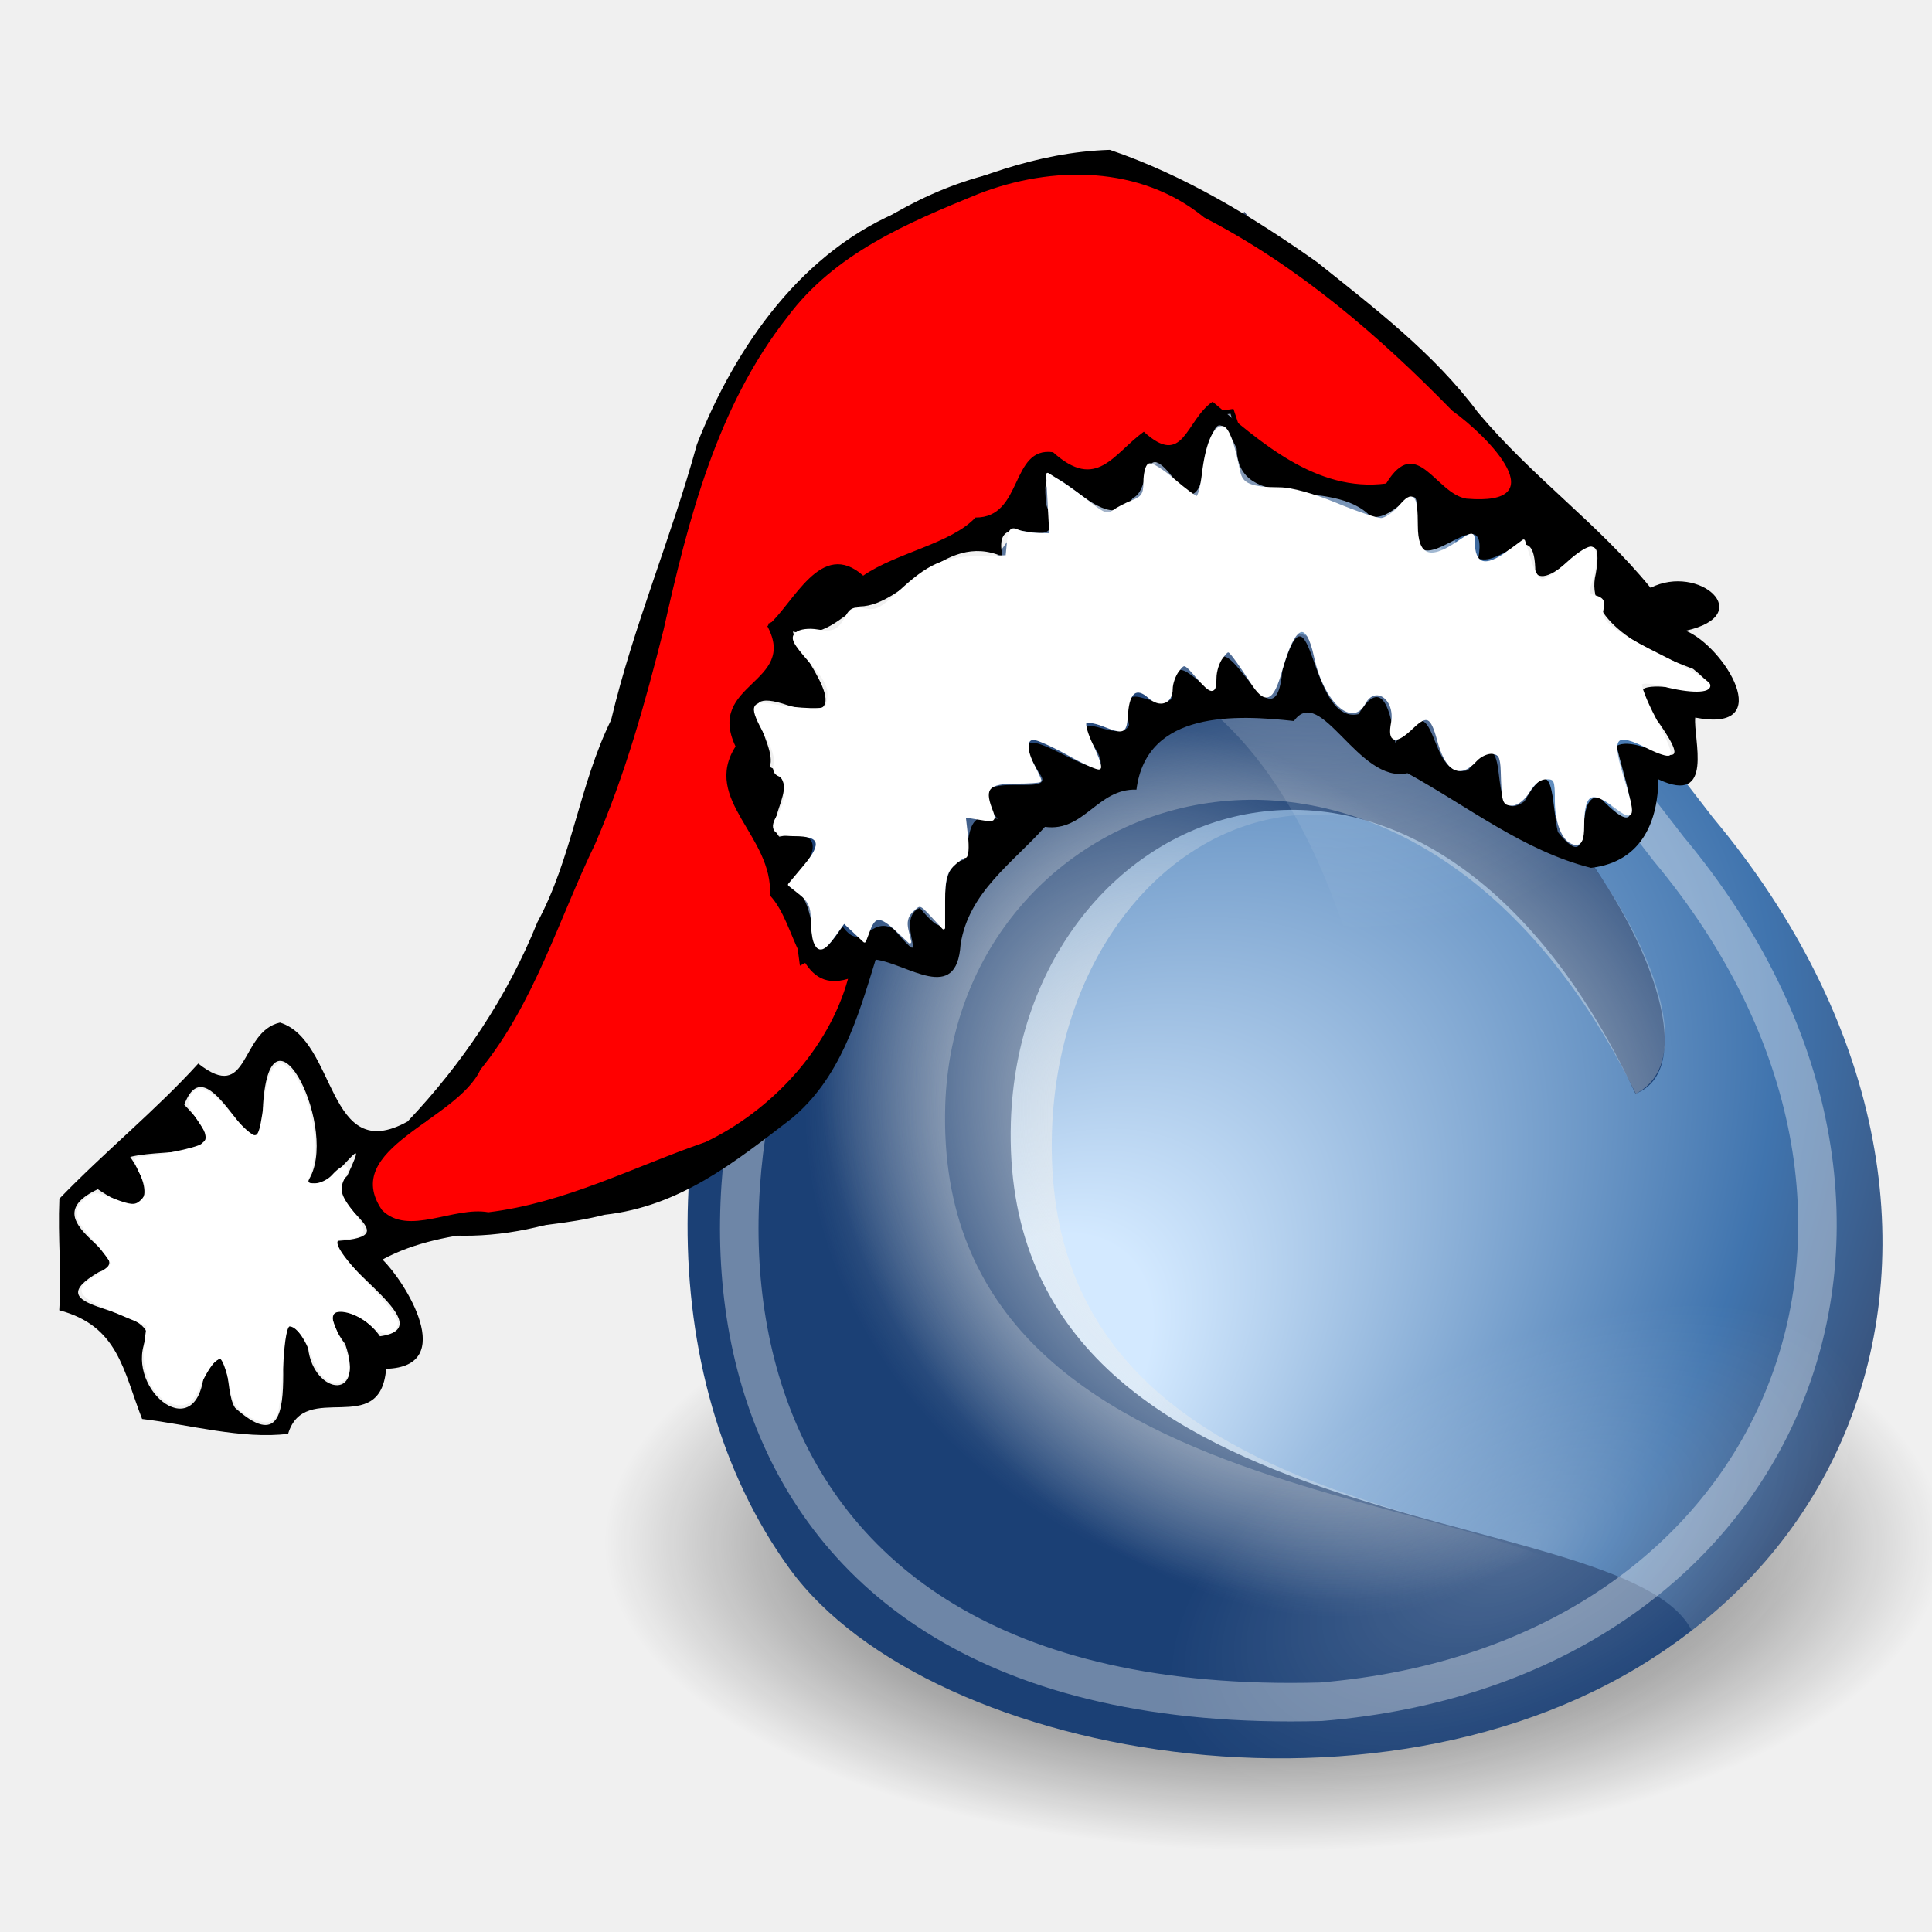
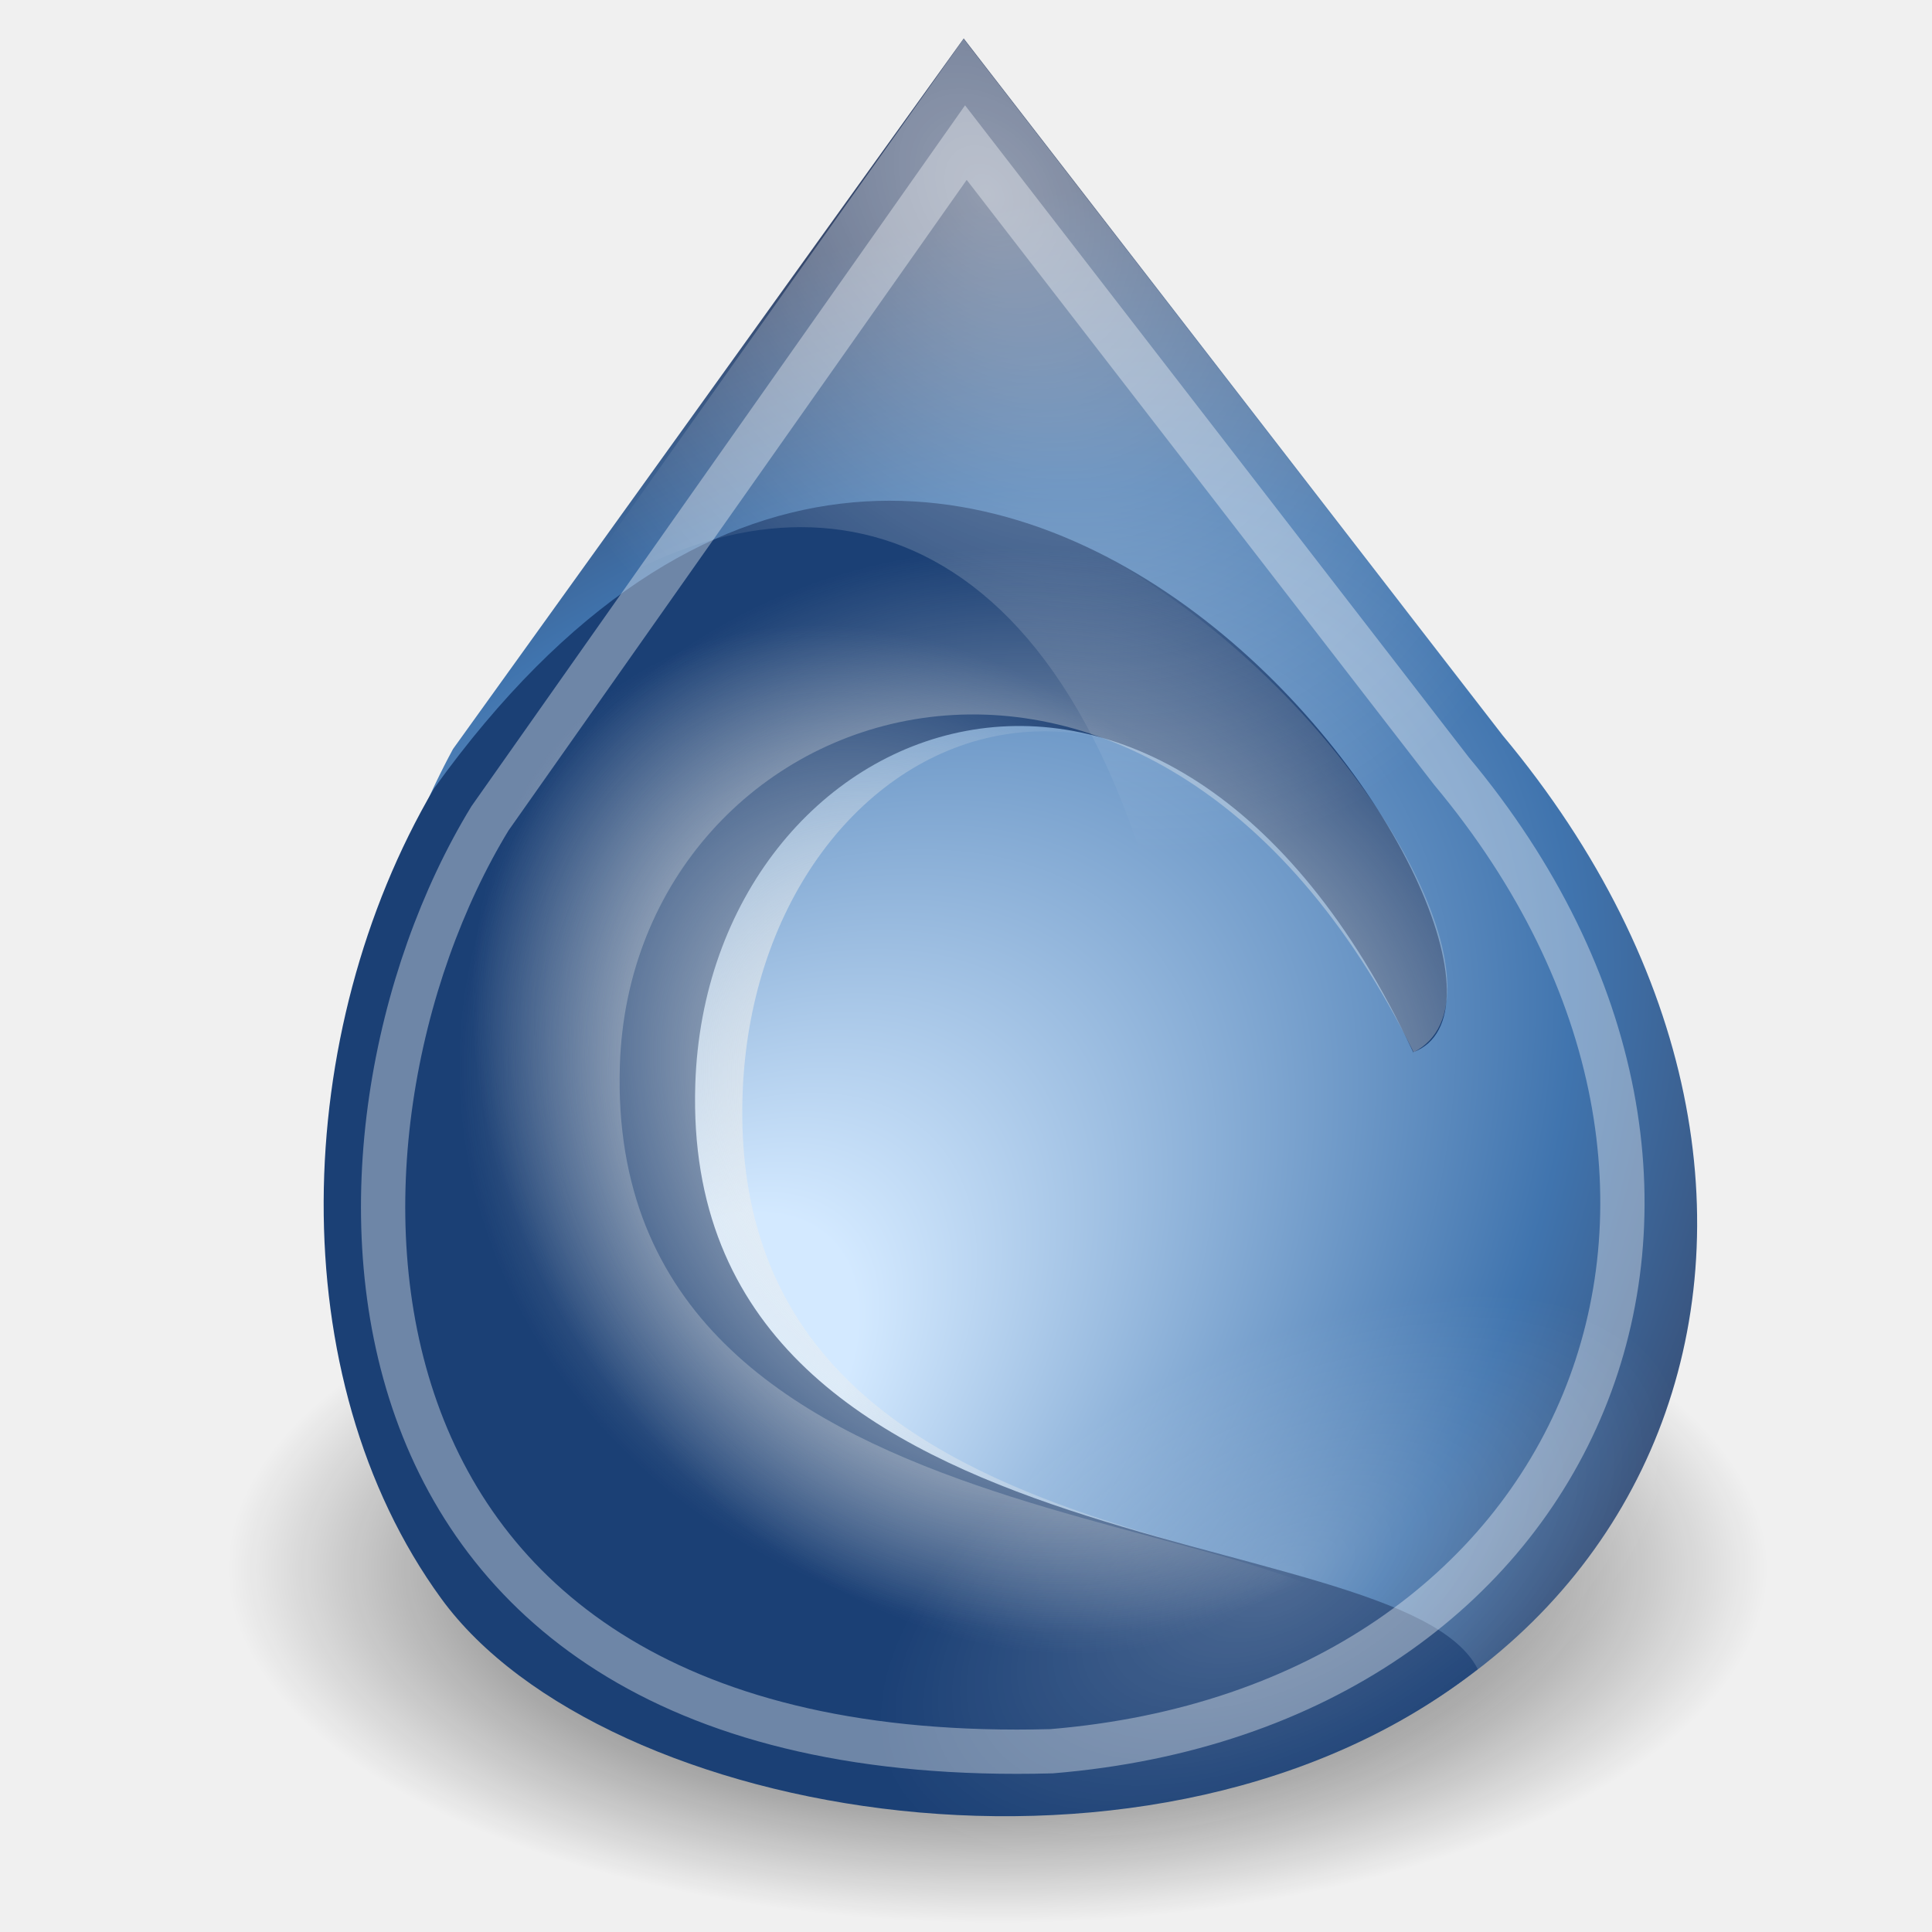
<svg xmlns="http://www.w3.org/2000/svg" xmlns:xlink="http://www.w3.org/1999/xlink" width="48px" height="48px" id="svg3440">
  <defs id="defs3">
    <linearGradient id="linearGradient2973">
      <stop style="stop-color:#eeeeec;stop-opacity:1;" offset="0" id="stop2975" />
      <stop style="stop-color:#eeeeec;stop-opacity:0;" offset="1" id="stop2977" />
    </linearGradient>
    <linearGradient id="linearGradient4126">
      <stop style="stop-color:#ffffff;stop-opacity:1;" offset="0" id="stop4128" />
      <stop style="stop-color:#ffffff;stop-opacity:0.165;" offset="1" id="stop4130" />
    </linearGradient>
    <linearGradient id="linearGradient4114">
      <stop style="stop-color:#000000;stop-opacity:1;" offset="0" id="stop4116" />
      <stop style="stop-color:#000000;stop-opacity:0;" offset="1" id="stop4118" />
    </linearGradient>
    <linearGradient id="linearGradient3962">
      <stop style="stop-color:#d3e9ff;stop-opacity:1;" offset="0" id="stop3964" />
      <stop style="stop-color:#d3e9ff;stop-opacity:1;" offset="0.155" id="stop4134" />
      <stop style="stop-color:#4074ae;stop-opacity:1;" offset="0.75" id="stop4346" />
      <stop style="stop-color:#36486c;stop-opacity:1;" offset="1" id="stop3966" />
    </linearGradient>
    <radialGradient r="13.995" fy="33.507" fx="-10.089" cy="33.507" cx="-10.089" gradientTransform="matrix(1,0,0,0.791446,-14.01786,-11.28667)" gradientUnits="userSpaceOnUse" id="radialGradient4019" xlink:href="#linearGradient3993" />
    <radialGradient r="14.057" fy="31.329" fx="-10.323" cy="31.329" cx="-10.323" gradientTransform="matrix(1,0,0,0.792374,-19.58761,2.818569)" gradientUnits="userSpaceOnUse" id="radialGradient4004" xlink:href="#linearGradient3993" />
    <radialGradient gradientUnits="userSpaceOnUse" gradientTransform="matrix(1,0,0,0.792374,0,6.785475)" r="14.057" fy="31.329" fx="-10.323" cy="31.329" cx="-10.323" id="radialGradient3999" xlink:href="#linearGradient3993" />
    <radialGradient gradientUnits="userSpaceOnUse" gradientTransform="matrix(0.341185,-0.153831,1.08001,2.395374,-15.42222,-25.62103)" r="13.995" fy="24.241" fx="61.662" cy="24.241" cx="61.662" id="radialGradient3943" xlink:href="#linearGradient1312" />
    <linearGradient id="linearGradient1312">
      <stop id="stop1314" offset="0" style="stop-color:#ffffff;stop-opacity:1;" />
      <stop id="stop1316" offset="1" style="stop-color:#ffffff;stop-opacity:0;" />
    </linearGradient>
    <linearGradient id="linearGradient3993">
      <stop style="stop-color:#ffffff;stop-opacity:1;" offset="0" id="stop3995" />
      <stop style="stop-color:#000000;stop-opacity:0" offset="1" id="stop3997" />
    </linearGradient>
    <radialGradient xlink:href="#linearGradient2973" id="radialGradient3866" cx="-22.375" cy="18.5" fx="-22.375" fy="18.5" r="14.335" gradientTransform="matrix(1,0,0,1.140022,40.17678,1.347091)" gradientUnits="userSpaceOnUse" />
    <radialGradient gradientUnits="userSpaceOnUse" r="12.289" fy="63.965" fx="15.116" cy="63.965" cx="15.116" gradientTransform="scale(1.64399,0.608276)" id="radialGradient5000" xlink:href="#linearGradient4114" />
    <linearGradient id="linearGradient4989">
      <stop id="stop4991" offset="0" style="stop-color:#d3e9ff;stop-opacity:1;" />
      <stop id="stop4993" offset="0.155" style="stop-color:#d3e9ff;stop-opacity:1;" />
      <stop id="stop4995" offset="0.75" style="stop-color:#4074ae;stop-opacity:1;" />
      <stop id="stop4997" offset="1" style="stop-color:#36486c;stop-opacity:1;" />
    </linearGradient>
    <linearGradient id="linearGradient4977">
      <stop id="stop4979" offset="0" style="stop-color:#ffffff;stop-opacity:1;" />
      <stop id="stop4981" offset="1" style="stop-color:#ffffff;stop-opacity:0.165;" />
    </linearGradient>
    <linearGradient id="linearGradient4825">
      <stop id="stop4827" offset="0" style="stop-color:#ffffff;stop-opacity:1;" />
      <stop id="stop4829" offset="1" style="stop-color:#ffffff;stop-opacity:0;" />
    </linearGradient>
    <radialGradient xlink:href="#linearGradient4114" id="radialGradient6090" gradientUnits="userSpaceOnUse" gradientTransform="scale(1.64399,0.608276)" cx="15.116" cy="63.965" fx="15.116" fy="63.965" r="12.289" />
    <radialGradient xlink:href="#linearGradient4825" id="radialGradient6098" gradientUnits="userSpaceOnUse" cx="12.071" cy="12.493" fx="12.071" fy="12.493" r="6.718" />
-     <radialGradient xlink:href="#linearGradient2973" id="radialGradient6103" gradientUnits="userSpaceOnUse" gradientTransform="matrix(0.2215232,-0.7815654,0.852394,0.2415962,-5.581044,32.29662)" cx="17.904" cy="40.159" fx="17.904" fy="40.159" r="14.337" />
-     <radialGradient xlink:href="#linearGradient2973" id="radialGradient6106" gradientUnits="userSpaceOnUse" gradientTransform="matrix(0.5074328,-0.3754254,0.5021059,0.6786545,5.040385,7.911921)" cx="12.526" cy="38.09" fx="12.526" fy="38.09" r="14.337" />
+     <radialGradient xlink:href="#linearGradient2973" id="radialGradient6103" gradientUnits="userSpaceOnUse" gradientTransform="matrix(0.25463,-0.898371,0.979785,0.277703,-18.00903,32.03312)" cx="17.904" cy="40.159" fx="17.904" fy="40.159" r="14.337" />
+     <radialGradient xlink:href="#linearGradient2973" id="radialGradient6106" gradientUnits="userSpaceOnUse" gradientTransform="matrix(0.583269,-0.431533,0.577146,0.78008,-5.80022,4.004109)" cx="12.526" cy="38.09" fx="12.526" fy="38.09" r="14.337" />
    <radialGradient xlink:href="#linearGradient1312" id="radialGradient6109" gradientUnits="userSpaceOnUse" gradientTransform="matrix(0.768231,1.13675,-0.820972,0.554824,-3.72248,-85.07126)" cx="65.8" cy="27.168" fx="65.8" fy="27.168" r="12.972" />
-     <radialGradient xlink:href="#linearGradient4989" id="radialGradient6115" cx="16.652" cy="32.187" fx="16.652" fy="32.187" r="17.09" gradientTransform="matrix(1.292944,-1.336384,0.8111012,0.7847365,-23.06394,31.76884)" gradientUnits="userSpaceOnUse" />
-     <radialGradient xlink:href="#linearGradient1312" id="radialGradient3600" gradientUnits="userSpaceOnUse" gradientTransform="matrix(0.768231,1.13675,-0.820972,0.554824,-3.72248,-85.07126)" cx="65.8" cy="27.168" fx="65.8" fy="27.168" r="12.972" />
+     <radialGradient xlink:href="#linearGradient4989" id="radialGradient6115" cx="16.652" cy="32.187" fx="16.652" fy="32.187" r="17.09" gradientTransform="matrix(1.486175,-1.536108,0.932321,0.902016,-38.10476,31.42646)" gradientUnits="userSpaceOnUse" />
  </defs>
  <g id="layer1">
-     <path style="fill:url(#radialGradient6090);fill-opacity:1;stroke:none;stroke-opacity:1" id="path4112" d="M 45.053,38.909 A 20.203,7.475 0 1 1 4.647,38.909 A 20.203,7.475 0 1 1 45.053,38.909 z" transform="matrix(0.8242275,0,0,1.024715,11.16905,-1.533925)" />
-     <path style="fill:url(#radialGradient6115);fill-opacity:1;fill-rule:evenodd;stroke:none;stroke-width:0.075px;stroke-linecap:butt;stroke-linejoin:miter;stroke-opacity:1" d="M 30.916,5.26 L 42.563,20.32 C 50.975,30.395 46.188,42.641 33.38,43.578 C 15.358,44.084 15.749,28.244 19.878,20.618 L 30.916,5.26 z" id="path2069" />
-     <path style="fill:#1b4075;fill-opacity:1;fill-rule:evenodd;stroke:none;stroke-width:0.075px;stroke-linecap:butt;stroke-linejoin:miter;stroke-opacity:1" d="M 40.633,27.172 C 35.292,15.765 25.364,19.825 25.115,27.874 C 24.785,38.552 40.317,37.153 42.028,40.505 C 35.161,45.905 23.113,43.775 19.623,38.98 C 16.139,34.192 16.384,26.726 19.469,21.469 C 31.104,5.28 44.667,25.642 40.633,27.172 z" id="path2969" />
-     <path style="fill:none;fill-opacity:1;fill-rule:evenodd;stroke:#ffffff;stroke-width:0.957;stroke-linecap:butt;stroke-linejoin:miter;stroke-miterlimit:4;stroke-dasharray:none;stroke-opacity:0.366" d="M 30.963,7.511 L 41.456,21.089 C 49.035,30.165 44.381,41.328 32.815,42.28 C 16.517,42.721 16.548,28.892 20.677,22.118 L 30.963,7.511 z" id="path2071" />
-     <path style="fill:url(#radialGradient6106);fill-opacity:1;fill-rule:evenodd;stroke:none;stroke-width:0.075px;stroke-linecap:butt;stroke-linejoin:miter;stroke-opacity:1" d="M 40.675,27.199 C 35.334,15.791 26.385,20.069 26.136,28.118 C 25.805,38.796 40.359,37.18 42.07,40.532 C 35.203,45.932 23.155,43.801 19.666,39.006 C 16.181,34.219 16.426,26.753 19.511,21.496 C 31.146,5.306 44.709,25.668 40.675,27.199 z" id="path3868" />
-     <path style="fill:url(#radialGradient6103);fill-opacity:1;fill-rule:evenodd;stroke:none;stroke-width:0.075px;stroke-linecap:butt;stroke-linejoin:miter;stroke-opacity:1" d="M 40.641,27.171 C 34.927,15.577 23.733,19.413 23.484,27.462 C 23.154,38.14 38.686,36.741 40.397,40.093 C 33.53,45.493 21.482,43.362 17.992,38.568 C 14.508,33.78 14.753,26.314 17.838,21.057 C 29.501,4.843 44.914,25.012 40.641,27.171 z" id="path4874" />
-     <path transform="matrix(-0.7213323,0.9154867,1.078173,6.5972896e-2,32.99217,26.68779)" d="M 18.789,12.493 A 6.718,6.718 0 1 1 5.354,12.493 A 6.718,6.718 0 1 1 18.789,12.493 z" id="path4941" style="opacity:0.22;fill:url(#radialGradient6098);fill-opacity:1;fill-rule:evenodd;stroke:none;stroke-width:1;stroke-linecap:round;stroke-linejoin:round;marker:none;marker-start:none;marker-mid:none;marker-end:none;stroke-miterlimit:4;stroke-dasharray:none;stroke-dashoffset:0;stroke-opacity:1;visibility:visible;display:inline;overflow:visible" />
-     <g id="g3365" transform="matrix(0.8699807,0,0,0.8699807,8.781493,4.754666)">
-       <path id="path3945" d="M 23.941,0.965 L 34.727,14.91 C 42.647,24.392 40.447,20.284 28.362,21.279 C 25.083,11.204 18.139,11.86 13.524,15.675 L 23.941,0.965 z" style="opacity:0.46;fill:url(#radialGradient3600);fill-opacity:1;fill-rule:evenodd;stroke:none;stroke-width:0.075px;stroke-linecap:butt;stroke-linejoin:miter;stroke-opacity:1" />
-       <path id="path3698" d="M 33.574,8.58 C 33.14,7.561 26.635,0.093 21.552,-0.614 C 16.456,-1.323 12.889,2.657 12.182,3.276 C 11.474,3.894 8.734,11.055 8.734,11.055 L 6.347,19.099 L 4.756,22.723 L 3.253,25.11 L 2.016,26.524 L -0.017,27.408 C -0.017,27.408 0.215,26.977 0.524,27.508 C 0.834,28.038 -0.945,29.187 1.839,29.651 C 4.639,30.118 7.187,29.088 10.502,27.232 C 13.817,25.375 13.905,23.408 14.48,22.104 C 15.055,20.801 12.8,22.016 12.8,22.016 L 12.624,20.69 L 11.828,18.922 L 10.944,15.121 L 11.828,14.149 L 12.358,13.707 L 11.916,12.381 L 18.193,9.729 L 19.607,7.784 L 21.64,8.58 L 22.347,7.165 L 23.85,7.784 L 24.469,6.37 L 25.088,6.281 L 25.618,7.872 L 29.419,8.845 L 30.126,7.961 L 30.922,9.022 C 30.352,8.376 34.008,9.598 33.574,8.58 z" style="opacity:1;fill:#ff0000;fill-opacity:1;fill-rule:evenodd;stroke:#000000;stroke-width:0.124px;stroke-linecap:butt;stroke-linejoin:miter;stroke-opacity:1" />
-       <path style="opacity:1;fill:#000000;fill-opacity:1" d="M -1.866,35.481 C -1.396,33.916 0.77,35.64 0.933,33.625 C 3.005,33.569 1.471,31.122 0.828,30.505 C 2.673,29.5 5.1,29.758 7.174,29.226 C 9.323,28.984 10.875,27.735 12.496,26.489 C 13.896,25.339 14.404,23.602 14.913,21.939 C 15.825,22.055 17.228,23.224 17.338,21.509 C 17.57,20.009 18.836,19.172 19.747,18.148 C 20.871,18.302 21.246,17.048 22.361,17.085 C 22.649,14.804 25.243,14.949 26.858,15.125 C 27.623,14.046 28.703,16.928 30.1,16.615 C 31.856,17.583 33.42,18.832 35.341,19.319 C 36.846,19.146 37.256,17.902 37.265,16.79 C 38.885,17.554 38.256,15.616 38.318,15.027 C 40.685,15.487 39.142,12.992 38.048,12.547 C 40.096,12.091 38.425,10.621 37.043,11.321 C 35.529,9.465 33.705,8.206 32.111,6.311 C 30.859,4.621 29.122,3.305 27.519,2.021 C 25.687,0.726 23.728,-0.461 21.601,-1.186 C 19.516,-1.121 17.582,-0.362 15.724,0.519 C 12.828,1.671 10.912,4.418 9.809,7.224 C 9.081,9.88 7.998,12.401 7.359,15.093 C 6.446,16.953 6.241,19.046 5.251,20.875 C 4.396,22.997 3.113,24.907 1.545,26.563 C -0.768,27.842 -0.465,24.244 -2.098,23.737 C -3.264,24.001 -2.958,26.069 -4.432,24.907 C -5.625,26.224 -7.113,27.434 -8.398,28.767 C -8.447,29.93 -8.331,30.805 -8.402,31.953 C -6.714,32.402 -6.578,33.668 -6.036,35.058 C -4.732,35.211 -3.159,35.648 -1.866,35.481 z M -3.382,34.738 C -3.723,34.214 -3.42,32.52 -4.277,33.831 C -4.536,35.885 -6.624,34.102 -5.883,32.681 C -5.963,31.789 -9.153,31.957 -7.269,30.861 C -6.007,30.406 -9.315,29.448 -7.3,28.496 C -5.889,29.465 -5.633,28.647 -6.376,27.574 C -5.232,27.293 -3.204,27.74 -4.831,26.084 C -4.088,24.079 -2.595,28.887 -2.581,26.075 C -2.357,22.801 -0.362,26.867 -1.299,28.261 C -0.852,28.955 0.666,26.311 -0.177,28.113 C -1.093,28.952 1.724,29.831 -0.479,29.974 C -0.58,30.679 2.565,32.446 0.757,32.696 C 0.172,31.847 -1.248,31.547 -0.235,32.922 C 0.363,34.644 -1.249,34.321 -1.305,32.902 C -2.923,30.561 -0.862,37.005 -3.382,34.738 z M 0.816,29.092 C -0.393,27.329 2.953,26.54 3.627,25.079 C 5.159,23.196 5.856,20.801 6.902,18.636 C 7.76,16.658 8.332,14.604 8.856,12.521 C 9.558,9.385 10.378,6.152 12.39,3.592 C 13.744,1.771 15.819,0.901 17.844,0.073 C 19.955,-0.748 22.474,-0.745 24.297,0.747 C 26.987,2.139 29.279,4.114 31.382,6.267 C 32.443,7.029 34.336,8.994 31.785,8.775 C 30.905,8.636 30.365,6.913 29.492,8.343 C 27.486,8.606 25.865,7.121 24.535,6.007 C 23.756,6.544 23.714,7.911 22.571,6.864 C 21.697,7.497 21.225,8.574 19.979,7.449 C 18.753,7.275 19.128,9.325 17.763,9.314 C 17.066,10.062 15.503,10.319 14.557,10.974 C 13.346,9.9 12.577,11.772 11.82,12.417 C 12.7,14.053 10.055,14.045 10.912,15.852 C 9.94,17.377 11.994,18.409 11.894,20.107 C 12.686,20.947 12.658,22.929 14.124,22.488 C 13.569,24.503 11.92,26.259 10.055,27.149 C 7.993,27.861 6.046,28.89 3.853,29.154 C 2.863,28.977 1.561,29.848 0.816,29.092 z M 15.422,21.059 C 14.734,20.677 14.546,21.789 13.966,20.99 C 12.817,22.789 13.446,20.071 12.435,19.835 C 13.112,19.139 13.658,18.151 12.158,18.428 C 11.685,17.894 12.883,16.89 11.888,16.436 C 12.149,15.754 10.572,14.049 12.416,14.68 C 14.636,15.36 12.733,13.228 12.548,12.571 C 13.442,12.772 13.905,12.147 14.457,11.854 C 15.773,11.834 16.826,9.683 18.536,10.429 C 18.18,8.735 20.468,10.726 19.789,8.963 C 19.491,6.679 21.412,10.182 22.255,8.756 C 22.789,8.549 22.486,6.965 23.422,8.199 C 24.698,10.163 24.105,4.897 25.223,7.345 C 25.264,9.215 27.963,8.125 29.054,9.288 C 29.864,9.443 30.524,7.785 30.344,9.517 C 30.221,11.554 32.457,8.513 32.125,10.486 C 32.827,10.723 33.747,9.198 33.752,10.901 C 34.286,11.467 35.816,8.964 35.478,10.915 C 35.146,12.242 36.845,13.109 38.257,13.637 C 40.219,15.201 35.148,13.001 37.269,15.16 C 38.562,17.02 36.761,15.467 36.078,15.834 C 36.221,16.639 37.14,18.935 35.601,17.313 C 34.752,17.151 35.536,19.711 34.395,18.296 C 34.204,17.523 34.329,15.856 33.442,17.418 C 32.205,18.29 33.254,14.714 31.829,16.531 C 30.604,16.865 31.051,13.813 29.755,15.749 C 29.674,15.276 29.478,13.634 28.704,14.929 C 27.274,15.256 27.386,10.821 26.529,13.665 C 26.303,16.367 24.584,11.308 24.608,14.215 C 24.221,14.323 23.289,12.737 23.361,14.502 C 22.826,14.899 21.869,13.704 22.15,15.241 C 21.886,15.868 20.243,14.5 21.243,15.997 C 22.007,17.599 18.06,14.218 19.627,16.677 C 20.076,17.379 17.079,16.299 18.398,17.923 C 17.432,17.609 17.641,18.572 17.429,19.09 C 16.317,19.34 17.507,22.063 16.174,20.464 C 15.401,20.781 16.609,22.438 15.422,21.059 L 15.422,21.059 z" id="path2801" />
-       <path id="path3363" d="M 13.179,21.424 C 13.137,21.315 13.103,21.022 13.103,20.772 C 13.103,20.433 13.021,20.253 12.778,20.059 L 12.453,19.8 L 12.906,19.258 C 13.44,18.619 13.353,18.371 12.595,18.371 C 12.017,18.371 11.891,18.21 12.155,17.808 C 12.41,17.418 12.414,16.762 12.162,16.665 C 12.04,16.619 11.998,16.505 12.046,16.354 C 12.091,16.212 11.992,15.884 11.8,15.541 C 11.329,14.699 11.361,14.567 12.009,14.69 C 12.301,14.745 12.766,14.794 13.041,14.799 C 13.507,14.808 13.543,14.784 13.576,14.434 C 13.604,14.14 13.489,13.92 13.047,13.416 C 12.578,12.882 12.512,12.749 12.658,12.628 C 12.76,12.543 13.009,12.512 13.25,12.554 C 13.715,12.635 13.874,12.56 14.087,12.156 C 14.205,11.932 14.305,11.893 14.607,11.953 C 14.927,12.017 15.068,11.947 15.585,11.463 C 16.426,10.676 16.854,10.484 17.831,10.457 L 18.666,10.434 L 18.705,10.018 C 18.738,9.681 18.785,9.619 18.955,9.695 C 19.071,9.746 19.334,9.793 19.541,9.798 L 19.916,9.809 L 19.87,8.945 L 19.825,8.082 L 20.202,8.32 C 20.41,8.452 20.787,8.724 21.04,8.926 C 21.421,9.23 21.537,9.267 21.708,9.143 C 21.822,9.06 22.07,8.932 22.259,8.857 C 22.539,8.747 22.603,8.644 22.603,8.304 C 22.603,8.074 22.655,7.854 22.719,7.815 C 22.782,7.775 23.095,7.969 23.414,8.245 C 23.732,8.521 24.038,8.746 24.093,8.746 C 24.148,8.746 24.23,8.439 24.274,8.064 C 24.368,7.264 24.577,6.746 24.806,6.746 C 24.954,6.746 25.11,7.159 25.283,8.013 C 25.358,8.381 25.627,8.492 26.454,8.495 C 26.781,8.496 27.407,8.668 28.049,8.934 C 28.63,9.175 29.213,9.371 29.343,9.371 C 29.474,9.371 29.721,9.205 29.893,9.001 C 30.255,8.57 30.353,8.685 30.353,9.544 C 30.353,10.422 30.727,10.587 31.511,10.054 C 31.95,9.757 31.978,9.752 31.978,9.982 C 31.978,10.689 32.317,10.797 32.985,10.303 L 33.416,9.985 L 33.594,10.553 C 33.698,10.887 33.847,11.121 33.955,11.121 C 34.055,11.121 34.384,10.894 34.686,10.616 C 34.987,10.338 35.295,10.148 35.37,10.194 C 35.504,10.277 35.46,10.842 35.285,11.285 C 35.219,11.452 35.265,11.529 35.461,11.581 C 35.661,11.633 35.709,11.717 35.656,11.927 C 35.565,12.291 35.946,12.589 37.472,13.347 C 38.121,13.67 38.674,14.004 38.701,14.09 C 38.763,14.292 38.165,14.295 37.421,14.097 C 37.113,14.014 36.817,13.99 36.764,14.043 C 36.711,14.097 36.888,14.557 37.157,15.067 C 37.427,15.577 37.615,16.027 37.575,16.066 C 37.535,16.106 37.274,16.022 36.995,15.88 C 36.024,15.385 35.868,15.549 36.222,16.695 C 36.585,17.87 36.566,17.968 36.049,17.574 C 35.335,17.029 35.103,17.166 35.103,18.132 C 35.103,18.475 35.049,18.621 34.923,18.621 C 34.599,18.621 34.353,18.096 34.353,17.406 C 34.353,16.802 34.329,16.746 34.067,16.746 C 33.883,16.746 33.704,16.879 33.56,17.121 C 33.435,17.333 33.233,17.496 33.096,17.496 C 32.847,17.496 32.835,17.459 32.807,16.559 C 32.794,16.156 32.741,16.052 32.534,16.022 C 32.392,16.002 32.173,16.1 32.045,16.241 C 31.591,16.743 31.222,16.539 30.987,15.658 C 30.803,14.971 30.655,14.899 30.242,15.295 C 29.758,15.759 29.573,15.722 29.674,15.183 C 29.807,14.471 29.167,14.034 28.853,14.621 C 28.509,15.264 27.737,14.517 27.475,13.288 C 27.238,12.178 26.866,12.312 26.491,13.643 C 26.234,14.554 26.051,14.63 25.644,13.996 C 25.49,13.756 25.278,13.446 25.173,13.309 C 24.984,13.062 24.98,13.062 24.792,13.302 C 24.688,13.435 24.603,13.702 24.603,13.895 C 24.603,14.347 24.513,14.338 24.082,13.84 C 23.741,13.446 23.725,13.441 23.542,13.677 C 23.438,13.81 23.353,14.051 23.353,14.212 C 23.353,14.594 23.032,14.709 22.728,14.434 C 22.365,14.106 22.124,14.278 22.079,14.896 C 22.038,15.464 22.021,15.473 21.389,15.227 C 21.168,15.141 20.947,15.111 20.897,15.161 C 20.847,15.211 20.932,15.511 21.085,15.827 C 21.239,16.143 21.337,16.429 21.303,16.463 C 21.269,16.497 20.877,16.322 20.433,16.073 C 19.988,15.825 19.536,15.621 19.426,15.621 C 19.178,15.621 19.173,15.951 19.416,16.417 C 19.519,16.614 19.603,16.797 19.603,16.823 C 19.603,16.85 19.292,16.871 18.912,16.871 C 18.131,16.871 17.97,17.041 18.193,17.63 C 18.323,17.974 18.321,17.975 17.882,17.904 L 17.441,17.833 L 17.507,18.415 C 17.543,18.735 17.523,18.996 17.463,18.996 C 17.402,18.996 17.241,19.109 17.103,19.246 C 16.907,19.442 16.853,19.663 16.853,20.265 L 16.853,21.033 L 16.546,20.702 C 16.187,20.314 16.18,20.313 15.924,20.568 C 15.793,20.7 15.754,20.875 15.807,21.099 L 15.887,21.434 L 15.519,21.09 C 15.06,20.66 14.881,20.657 14.721,21.077 L 14.595,21.408 L 14.301,21.131 L 14.007,20.855 L 13.734,21.238 C 13.428,21.668 13.29,21.714 13.179,21.424 z" style="opacity:1;fill:#ffffff;fill-opacity:1;stroke:#ffffff;stroke-width:0.087;stroke-linecap:round;stroke-linejoin:round;stroke-miterlimit:4;stroke-dasharray:none;stroke-dashoffset:0;stroke-opacity:1" />
-     </g>
-     <path style="opacity:1;fill:#ffffff;fill-opacity:1;stroke:#ffffff;stroke-width:0.076;stroke-linecap:round;stroke-linejoin:round;stroke-miterlimit:4;stroke-dasharray:none;stroke-dashoffset:0;stroke-opacity:1" d="M 6.128,35.119 C 5.925,34.993 5.81,34.811 5.768,34.551 C 5.734,34.34 5.659,34.053 5.602,33.912 C 5.512,33.692 5.473,33.676 5.322,33.802 C 5.226,33.882 5.057,34.156 4.948,34.411 C 4.792,34.775 4.692,34.875 4.486,34.875 C 3.917,34.875 3.515,34.169 3.623,33.362 L 3.683,32.918 L 3.152,32.697 C 1.918,32.184 1.833,32.074 2.398,31.724 C 2.611,31.593 2.784,31.444 2.784,31.392 C 2.784,31.341 2.588,31.073 2.349,30.797 C 1.857,30.228 1.826,30.094 2.125,29.823 C 2.327,29.641 2.361,29.641 2.831,29.821 C 3.231,29.974 3.357,29.984 3.49,29.873 C 3.698,29.701 3.697,29.51 3.488,29.106 C 3.397,28.929 3.36,28.784 3.407,28.783 C 3.838,28.771 4.898,28.555 5.021,28.452 C 5.229,28.28 5.22,28.227 4.914,27.775 C 4.695,27.453 4.674,27.357 4.786,27.203 C 4.969,26.953 5.237,27.103 5.764,27.746 C 5.987,28.018 6.238,28.241 6.321,28.241 C 6.466,28.241 6.502,28.109 6.635,27.107 C 6.666,26.872 6.757,26.614 6.837,26.534 C 6.959,26.412 7.02,26.428 7.211,26.635 C 7.684,27.148 7.934,28.491 7.68,29.158 C 7.585,29.408 7.601,29.437 7.827,29.437 C 7.965,29.437 8.168,29.339 8.276,29.22 C 8.527,28.942 8.699,28.938 8.552,29.213 C 8.376,29.54 8.414,29.702 8.768,30.148 C 9.119,30.589 9.071,30.737 8.575,30.741 C 8.159,30.743 8.294,31.041 9.091,31.884 C 9.51,32.326 9.853,32.766 9.853,32.861 C 9.853,33.139 9.536,33.182 9.276,32.938 C 8.845,32.534 8.221,32.417 8.221,32.74 C 8.221,32.812 8.319,33.063 8.439,33.298 C 8.703,33.815 8.718,34.205 8.479,34.297 C 8.211,34.4 7.968,34.194 7.786,33.71 C 7.597,33.205 7.381,32.917 7.191,32.917 C 7.099,32.917 7.038,33.233 6.996,33.923 C 6.962,34.476 6.9,35.015 6.859,35.119 C 6.766,35.358 6.514,35.358 6.128,35.119 L 6.128,35.119 z" id="path2445" />
+     <path style="fill:url(#radialGradient6090);fill-opacity:1;stroke:none;stroke-opacity:1" id="path4112" d="M 45.053 38.909 A 20.203 7.475 0 1 1  4.647,38.909 A 20.203 7.475 0 1 1  45.053 38.909 z" transform="matrix(0.947409,0,0,1.17786,1.244375,-6.853427)" />
+     <path style="fill:url(#radialGradient6115);fill-opacity:1;fill-rule:evenodd;stroke:none;stroke-width:0.075px;stroke-linecap:butt;stroke-linejoin:miter;stroke-opacity:1" d="M 23.943,0.956 L 37.331,18.267 C 46.999,29.847 41.497,43.924 26.774,45 C 6.06,45.583 6.509,27.375 11.255,18.609 L 23.943,0.956 z " id="path2069" />
+     <path style="fill:#1b4075;fill-opacity:1;fill-rule:evenodd;stroke:none;stroke-width:0.075px;stroke-linecap:butt;stroke-linejoin:miter;stroke-opacity:1" d="M 35.111,26.143 C 28.973,13.031 17.561,17.698 17.274,26.95 C 16.895,39.223 34.749,37.615 36.715,41.469 C 28.822,47.675 14.973,45.227 10.962,39.715 C 6.957,34.212 7.238,25.63 10.784,19.588 C 24.159,0.979 39.749,24.384 35.111,26.143 z " id="path2969" />
+     <path style="fill:none;fill-opacity:1;fill-rule:evenodd;stroke:white;stroke-width:1.1;stroke-linecap:butt;stroke-linejoin:miter;stroke-miterlimit:4;stroke-dasharray:none;stroke-opacity:0.366" d="M 23.997,3.543 L 36.057,19.151 C 44.77,29.583 39.419,42.414 26.125,43.509 C 7.392,44.015 7.428,28.119 12.173,20.333 L 23.997,3.543 z " id="path2071" />
+     <path style="opacity:0.46;fill:url(#radialGradient6109);fill-opacity:1;fill-rule:evenodd;stroke:none;stroke-width:0.075px;stroke-linecap:butt;stroke-linejoin:miter;stroke-opacity:1" d="M 23.941,0.965 L 34.727,14.91 C 42.647,24.392 40.447,20.284 28.362,21.279 C 25.083,11.204 18.139,11.86 13.524,15.675 L 23.941,0.965 z " id="path3945" />
+     <path style="fill:url(#radialGradient6106);fill-opacity:1;fill-rule:evenodd;stroke:none;stroke-width:0.075px;stroke-linecap:butt;stroke-linejoin:miter;stroke-opacity:1" d="M 35.16,26.174 C 29.021,13.061 18.734,17.978 18.448,27.231 C 18.068,39.504 34.797,37.646 36.764,41.499 C 28.87,47.706 15.022,45.257 11.011,39.746 C 7.006,34.243 7.287,25.661 10.833,19.618 C 24.207,1.009 39.797,24.414 35.16,26.174 z " id="path3868" />
+     <path style="fill:url(#radialGradient6103);fill-opacity:1;fill-rule:evenodd;stroke:none;stroke-width:0.075px;stroke-linecap:butt;stroke-linejoin:miter;stroke-opacity:1" d="M 35.121,26.142 C 28.553,12.815 15.686,17.224 15.4,26.476 C 15.02,38.75 32.874,37.142 34.841,40.995 C 26.947,47.202 13.099,44.753 9.088,39.241 C 5.083,33.739 5.364,25.157 8.91,19.114 C 22.316,0.476 40.032,23.66 35.121,26.142 z " id="path4874" />
+     <path transform="matrix(-0.829136,1.052307,1.239307,7.58326e-2,26.32898,25.58605)" d="M 18.789 12.493 A 6.718 6.718 0 1 1  5.354,12.493 A 6.718 6.718 0 1 1  18.789 12.493 z" id="path4941" style="opacity:0.22;color:black;fill:url(#radialGradient6098);fill-opacity:1;fill-rule:evenodd;stroke:none;stroke-width:1;stroke-linecap:round;stroke-linejoin:round;marker:none;marker-start:none;marker-mid:none;marker-end:none;stroke-miterlimit:4;stroke-dasharray:none;stroke-dashoffset:0;stroke-opacity:1;visibility:visible;display:inline;overflow:visible" />
  </g>
</svg>
